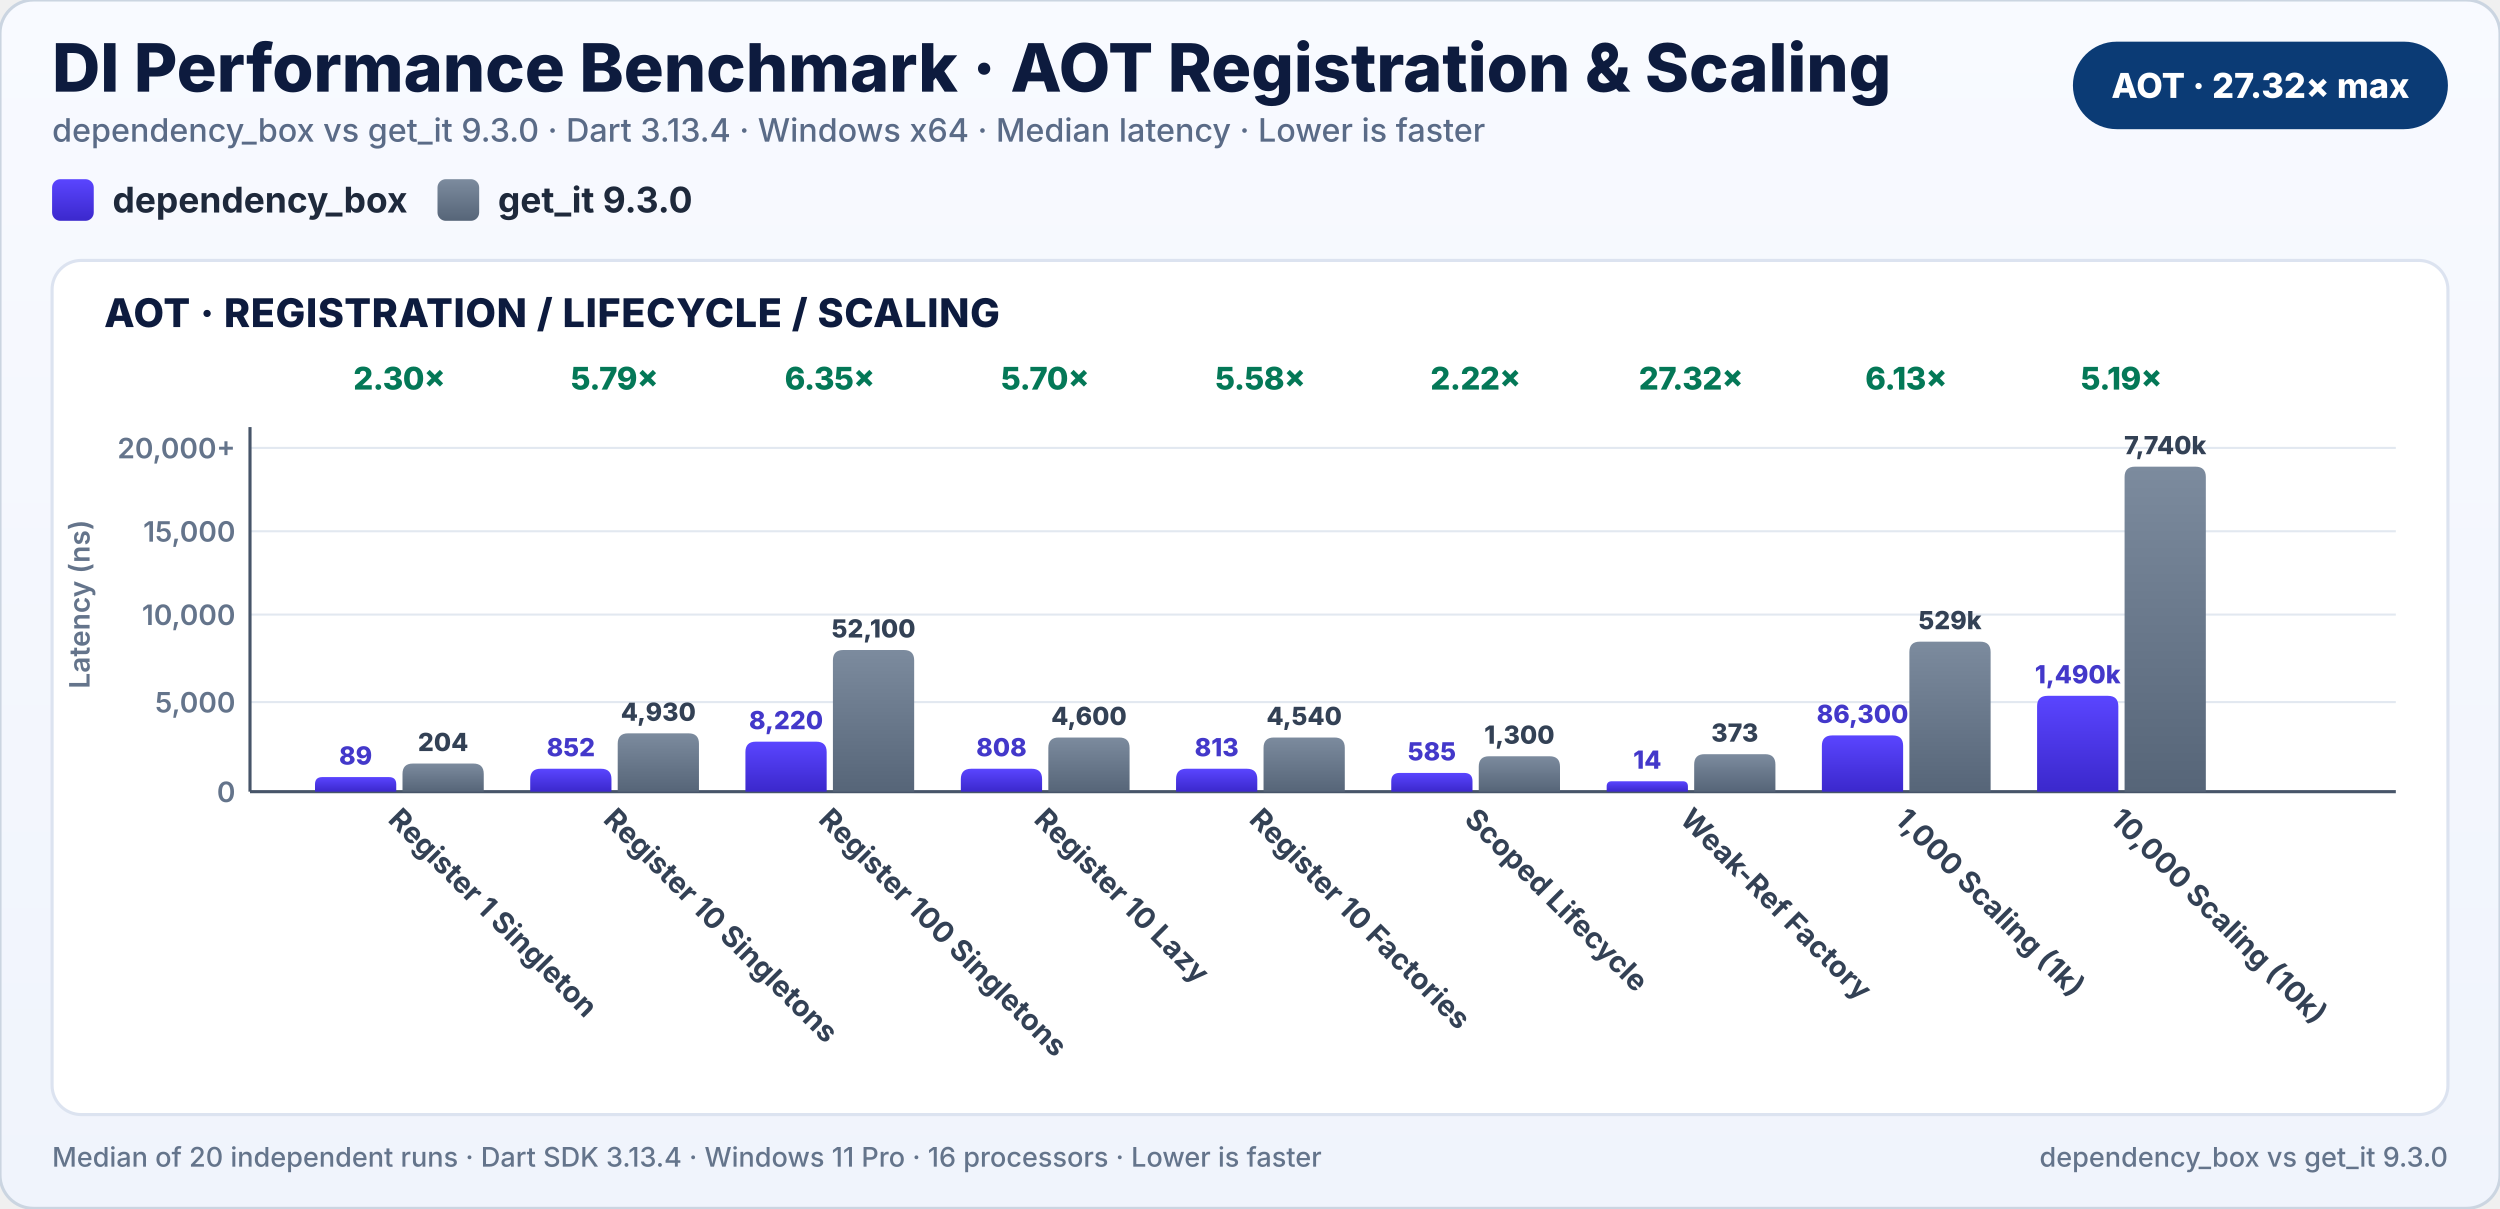
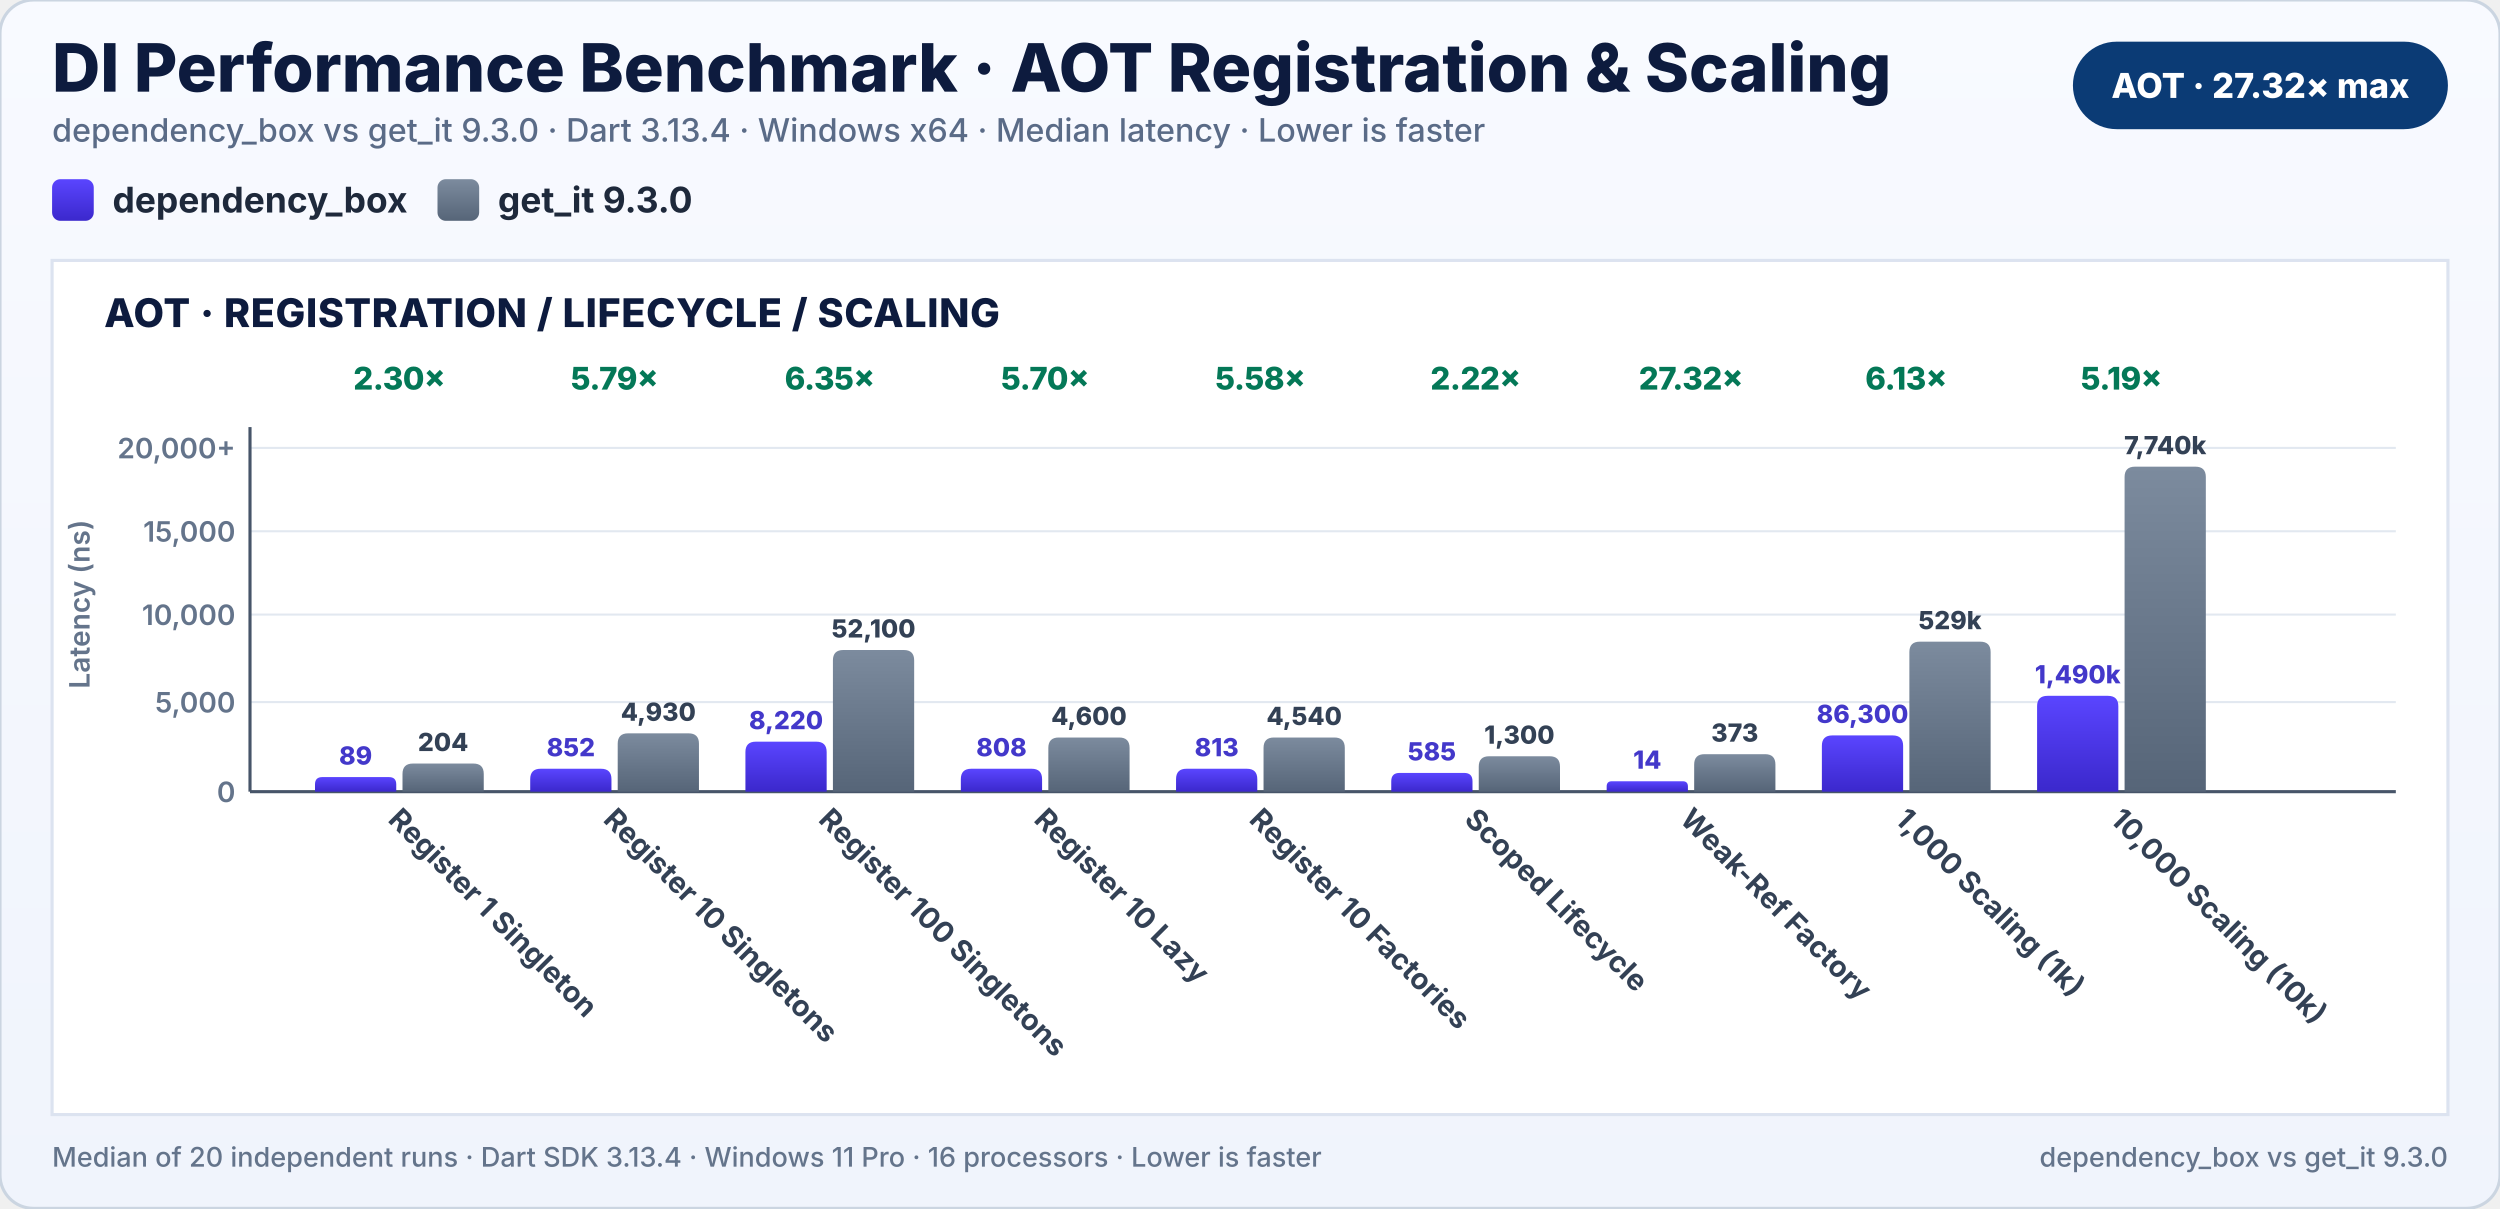
- <svg xmlns="http://www.w3.org/2000/svg" viewBox="0 0 1200 580" width="100%" height="100%" font-family="Inter, -apple-system, BlinkMacSystemFont, 'Segoe UI', Roboto, sans-serif">
+ <svg xmlns="http://www.w3.org/2000/svg" viewBox="0 0 1200 580" font-family="Inter, -apple-system, BlinkMacSystemFont, 'Segoe UI', Roboto, sans-serif">
  <defs>
    <linearGradient id="bgGrad" x1="0" y1="0" x2="0" y2="1">
      <stop offset="0%" stop-color="#f8faff" />
      <stop offset="100%" stop-color="#f0f4fc" />
    </linearGradient>
    <linearGradient id="purpleBar" x1="0" y1="0" x2="0" y2="1">
      <stop offset="0%" stop-color="#5a45ff" />
      <stop offset="100%" stop-color="#3b28cc" />
    </linearGradient>
    <linearGradient id="greyBar" x1="0" y1="0" x2="0" y2="1">
      <stop offset="0%" stop-color="#7c8b9e" />
      <stop offset="100%" stop-color="#566578" />
    </linearGradient>
-     <style>
-       .title { font-size: 32px; font-weight: 800; fill: #0d1b3e; }
-       .subtitle { font-size: 15.5px; fill: #5a6b87; font-weight: 500; }
-       .legend-text { font-size: 17px; font-weight: 700; fill: #1e293b; }
-       .panel { fill: #ffffff; stroke: #dce3f0; stroke-width: 1.5; rx: 14; }
-       .panel-title { font-size: 19px; font-weight: 800; fill: #0d1b3e; letter-spacing: 0.3px; }
-       .axis-label { font-size: 13.5px; fill: #64748b; font-weight: 600; }
-       .grid-line { stroke: #e2e8f0; stroke-width: 1; }
-       .axis-line { stroke: #475569; stroke-width: 1.5; }
-       .speedup-text { font-size: 15px; font-weight: 800; fill: #047857; text-anchor: middle; letter-spacing: -0.2px; }
-       /* Numbers above bars decreased by 10% from 13.5px to 12px */
-       .val-purple { font-size: 12px; font-weight: 800; fill: #4338ca; text-anchor: middle; }
-       .val-grey { font-size: 12px; font-weight: 800; fill: #334155; text-anchor: middle; }
-       .cat-label { font-size: 14px; font-weight: 700; fill: #334155; text-anchor: start; }
-       .card { fill: #f4f7fd; stroke: #dce3f0; stroke-width: 1.5; rx: 14; }
-       .card-title { font-size: 16px; font-weight: 800; fill: #0d1b3e; }
-       .card-sub { font-size: 13px; fill: #475569; font-weight: 500; }
-       .big-metric-jit { font-size: 34px; font-weight: 800; fill: #4f39f6; }
-       .big-metric-aot { font-size: 34px; font-weight: 800; fill: #0353a4; }
-       .mid-metric { font-size: 20px; font-weight: 800; }
-       .footer { font-size: 13px; fill: #64748b; font-weight: 500; }
-     </style>
+     <style>.legend-text{font-size:17px;font-weight:700;fill:#1e293b}.axis-label{font-size:13.5px;fill:#64748b;font-weight:600}.grid-line{stroke:#e2e8f0;stroke-width:1}.speedup-text{font-size:15px;font-weight:800;fill:#047857;text-anchor:middle;letter-spacing:-.2px}.val-grey,.val-purple{font-size:12px;font-weight:800;text-anchor:middle}.val-purple{fill:#4338ca}.cat-label,.val-grey{fill:#334155}.cat-label{font-size:14px;font-weight:700;text-anchor:start}.footer{font-size:13px;fill:#64748b;font-weight:500}</style>
  </defs>
  <rect width="1200" height="580" rx="16" fill="url(#bgGrad)" stroke="#cbd5e1" stroke-width="1.5" />
-   <text x="25" y="44" class="title">DI Performance Benchmark · AOT Registration &amp; Scaling</text>
-   <text x="25" y="68" class="subtitle">dependency_box vs get_it 9.3.0  ·  Dart 3.13.4  ·  Windows x64  ·  Median latency  ·  Lower is faster</text>
+   <text x="25" y="44" style="font-size:32px;font-weight:800;fill:#0d1b3e">DI Performance Benchmark · AOT Registration &amp; Scaling</text>
+   <text x="25" y="68" style="font-size:15.5px;fill:#5a6b87;font-weight:500">dependency_box vs get_it 9.3.0  ·  Dart 3.13.4  ·  Windows x64  ·  Median latency  ·  Lower is faster</text>
  <rect x="995" y="20" width="180" height="42" rx="21" fill="#0b3b75" />
-   <text x="1085" y="47" fill="#ffffff" font-size="16.5" font-weight="800" text-anchor="middle">AOT · 27.32× max</text>
+   <text x="1085" y="47" fill="#fff" font-size="16.5" font-weight="800" text-anchor="middle">AOT · 27.32× max</text>
  <rect x="25" y="86" width="20" height="20" rx="4" fill="url(#purpleBar)" />
  <text x="54" y="102" class="legend-text">dependency_box</text>
  <rect x="210" y="86" width="20" height="20" rx="4" fill="url(#greyBar)" />
  <text x="239" y="102" class="legend-text">get_it 9.3.0</text>
-   <g transform="translate(25, 125)">
-     <rect width="1150" height="410" class="panel" />
-     <text x="25" y="32" class="panel-title">AOT · REGISTRATION / LIFECYCLE / SCALING</text>
-     <text x="166.7" y="62" class="speedup-text">2.30×</text>
-     <text x="270.0" y="62" class="speedup-text">5.79×</text>
-     <text x="373.3" y="62" class="speedup-text">6.35×</text>
-     <text x="476.7" y="62" class="speedup-text">5.70×</text>
-     <text x="580.0" y="62" class="speedup-text">5.58×</text>
-     <text x="683.3" y="62" class="speedup-text">2.22×</text>
-     <text x="786.7" y="62" class="speedup-text">27.32×</text>
-     <text x="890.0" y="62" class="speedup-text">6.13×</text>
-     <text x="993.3" y="62" class="speedup-text">5.19×</text>
-     <text x="-165" y="18" transform="rotate(-90)" class="axis-label" text-anchor="middle">Latency (ns)</text>
-     <text x="88" y="95" class="axis-label" text-anchor="end">20,000+</text>
-     <line x1="95" y1="90" x2="1125" y2="90" class="grid-line" />
-     <text x="88" y="135" class="axis-label" text-anchor="end">15,000</text>
-     <line x1="95" y1="130" x2="1125" y2="130" class="grid-line" />
-     <text x="88" y="175" class="axis-label" text-anchor="end">10,000</text>
-     <line x1="95" y1="170" x2="1125" y2="170" class="grid-line" />
-     <text x="88" y="217" class="axis-label" text-anchor="end">5,000</text>
-     <line x1="95" y1="212" x2="1125" y2="212" class="grid-line" />
-     <text x="88" y="260" class="axis-label" text-anchor="end">0</text>
-     <line x1="95" y1="80" x2="95" y2="255" class="axis-line" />
-     <line x1="95" y1="255" x2="1125" y2="255" class="axis-line" />
-     <path d="M 126.2,255 V 251.5 Q 126.2,248.0 129.7,248.0 H 161.7 Q 165.2,248.0 165.2,251.5 V 255 Z" fill="url(#purpleBar)" />
-     <text x="145.7" y="242.0" class="val-purple">89</text>
-     <path d="M 168.2,255 V 246.5 Q 168.2,241.5 173.2,241.5 H 202.2 Q 207.2,241.5 207.2,246.5 V 255 Z" fill="url(#greyBar)" />
-     <text x="187.7" y="235.5" class="val-grey">204</text>
-     <text x="160.7" y="269" transform="rotate(45 160.7,269)" class="cat-label">Register 1 Singleton</text>
-     <path d="M 229.5,255 V 249.0 Q 229.5,244.0 234.5,244.0 H 263.5 Q 268.5,244.0 268.5,249.0 V 255 Z" fill="url(#purpleBar)" />
-     <text x="249.0" y="238.0" class="val-purple">852</text>
-     <path d="M 271.5,255 V 232.0 Q 271.5,227.0 276.5,227.0 H 305.5 Q 310.5,227.0 310.5,232.0 V 255 Z" fill="url(#greyBar)" />
-     <text x="291.0" y="221.0" class="val-grey">4,930</text>
-     <text x="264.0" y="269" transform="rotate(45 264.0,269)" class="cat-label">Register 10 Singletons</text>
-     <path d="M 332.8,255 V 236.0 Q 332.8,231.0 337.8,231.0 H 366.8 Q 371.8,231.0 371.8,236.0 V 255 Z" fill="url(#purpleBar)" />
-     <text x="352.3" y="225.0" class="val-purple">8,220</text>
-     <path d="M 374.8,255 V 192.0 Q 374.8,187.0 379.8,187.0 H 408.8 Q 413.8,187.0 413.8,192.0 V 255 Z" fill="url(#greyBar)" />
-     <text x="394.3" y="181.0" class="val-grey">52,100</text>
-     <text x="367.3" y="269" transform="rotate(45 367.3,269)" class="cat-label">Register 100 Singletons</text>
-     <path d="M 436.2,255 V 249.0 Q 436.2,244.0 441.2,244.0 H 470.2 Q 475.2,244.0 475.2,249.0 V 255 Z" fill="url(#purpleBar)" />
-     <text x="455.7" y="238.0" class="val-purple">808</text>
-     <path d="M 478.2,255 V 234.0 Q 478.2,229.0 483.2,229.0 H 512.2 Q 517.2,229.0 517.2,234.0 V 255 Z" fill="url(#greyBar)" />
-     <text x="497.7" y="223.0" class="val-grey">4,600</text>
-     <text x="470.7" y="269" transform="rotate(45 470.7,269)" class="cat-label">Register 10 Lazy</text>
-     <path d="M 539.5,255 V 249.0 Q 539.5,244.0 544.5,244.0 H 573.5 Q 578.5,244.0 578.5,249.0 V 255 Z" fill="url(#purpleBar)" />
-     <text x="559.0" y="238.0" class="val-purple">813</text>
-     <path d="M 581.5,255 V 234.0 Q 581.5,229.0 586.5,229.0 H 615.5 Q 620.5,229.0 620.5,234.0 V 255 Z" fill="url(#greyBar)" />
-     <text x="601.0" y="223.0" class="val-grey">4,540</text>
-     <text x="574.0" y="269" transform="rotate(45 574.0,269)" class="cat-label">Register 10 Factories</text>
-     <path d="M 642.8,255 V 250.0 Q 642.8,246.0 646.8,246.0 H 677.8 Q 681.8,246.0 681.8,250.0 V 255 Z" fill="url(#purpleBar)" />
-     <text x="662.3" y="240.0" class="val-purple">585</text>
-     <path d="M 684.8,255 V 243.0 Q 684.8,238.0 689.8,238.0 H 718.8 Q 723.8,238.0 723.8,243.0 V 255 Z" fill="url(#greyBar)" />
-     <text x="704.3" y="232.0" class="val-grey">1,300</text>
-     <text x="677.3" y="269" transform="rotate(45 677.3,269)" class="cat-label">Scoped Lifecycle</text>
-     <path d="M 746.2,255 V 252.5 Q 746.2,250.0 748.7,250.0 H 782.7 Q 785.2,250.0 785.2,252.5 V 255 Z" fill="url(#purpleBar)" />
-     <text x="765.7" y="244.0" class="val-purple">14</text>
-     <path d="M 788.2,255 V 242.0 Q 788.2,237.0 793.2,237.0 H 822.2 Q 827.2,237.0 827.2,242.0 V 255 Z" fill="url(#greyBar)" />
-     <text x="807.7" y="231.0" class="val-grey">373</text>
-     <text x="780.7" y="269" transform="rotate(45 780.7,269)" class="cat-label">Weak-Ref Factory</text>
-     <path d="M 849.5,255 V 233.0 Q 849.5,228.0 854.5,228.0 H 883.5 Q 888.5,228.0 888.5,233.0 V 255 Z" fill="url(#purpleBar)" />
-     <text x="869.0" y="222.0" class="val-purple">86,300</text>
-     <path d="M 891.5,255 V 188.0 Q 891.5,183.0 896.5,183.0 H 925.5 Q 930.5,183.0 930.5,188.0 V 255 Z" fill="url(#greyBar)" />
-     <text x="911.0" y="177.0" class="val-grey">529k</text>
-     <text x="884.0" y="269" transform="rotate(45 884.0,269)" class="cat-label">1,000 Scaling (1k)</text>
-     <path d="M 952.8,255 V 214.0 Q 952.8,209.0 957.8,209.0 H 986.8 Q 991.8,209.0 991.8,214.0 V 255 Z" fill="url(#purpleBar)" />
-     <text x="972.3" y="203.0" class="val-purple">1,490k</text>
-     <path d="M 994.8,255 V 104.0 Q 994.8,99.0 999.8,99.0 H 1028.8 Q 1033.8,99.0 1033.8,104.0 V 255 Z" fill="url(#greyBar)" />
-     <text x="1014.3" y="93.0" class="val-grey">7,740k</text>
-     <text x="987.3" y="269" transform="rotate(45 987.3,269)" class="cat-label">10,000 Scaling (10k)</text>
-   </g>
+   <path style="fill:#fff;stroke:#dce3f0;stroke-width:1.5;rx:14" d="M0 0h1150v410H0z" transform="translate(25 125)" />
+   <text x="25" y="32" style="font-size:19px;font-weight:800;fill:#0d1b3e;letter-spacing:.3px" transform="translate(25 125)">AOT · REGISTRATION / LIFECYCLE / SCALING</text>
+   <text x="166.7" y="62" class="speedup-text" transform="translate(25 125)">2.30×</text>
+   <text x="270" y="62" class="speedup-text" transform="translate(25 125)">5.79×</text>
+   <text x="373.3" y="62" class="speedup-text" transform="translate(25 125)">6.35×</text>
+   <text x="476.7" y="62" class="speedup-text" transform="translate(25 125)">5.70×</text>
+   <text x="580" y="62" class="speedup-text" transform="translate(25 125)">5.58×</text>
+   <text x="683.3" y="62" class="speedup-text" transform="translate(25 125)">2.22×</text>
+   <text x="786.7" y="62" class="speedup-text" transform="translate(25 125)">27.32×</text>
+   <text x="890" y="62" class="speedup-text" transform="translate(25 125)">6.13×</text>
+   <text x="993.3" y="62" class="speedup-text" transform="translate(25 125)">5.19×</text>
+   <text x="-165" y="18" transform="rotate(-90 75 50)" class="axis-label" text-anchor="middle">Latency (ns)</text>
+   <text x="88" y="95" class="axis-label" text-anchor="end" transform="translate(25 125)">20,000+</text>
+   <path class="grid-line" d="M120 215h1030" />
+   <text x="88" y="135" class="axis-label" text-anchor="end" transform="translate(25 125)">15,000</text>
+   <path class="grid-line" d="M120 255h1030" />
+   <text x="88" y="175" class="axis-label" text-anchor="end" transform="translate(25 125)">10,000</text>
+   <path class="grid-line" d="M120 295h1030" />
+   <text x="88" y="217" class="axis-label" text-anchor="end" transform="translate(25 125)">5,000</text>
+   <path class="grid-line" d="M120 337h1030" />
+   <text x="88" y="260" class="axis-label" text-anchor="end" transform="translate(25 125)">0</text>
+   <path d="M95 80v175m0 0h1030" transform="translate(25 125)" style="stroke:#475569;stroke-width:1.5" />
+   <path d="M126.2 255v-3.5q0-3.5 3.5-3.5h32q3.5 0 3.5 3.5v3.5Z" fill="url(#purpleBar)" transform="translate(25 125)" />
+   <text x="145.7" y="242" class="val-purple" transform="translate(25 125)">89</text>
+   <path d="M168.2 255v-8.5q0-5 5-5h29q5 0 5 5v8.5Z" fill="url(#greyBar)" transform="translate(25 125)" />
+   <text x="187.7" y="235.5" class="val-grey" transform="translate(25 125)">204</text>
+   <text x="160.7" y="269" transform="rotate(45 22.312 361.678)" class="cat-label">Register 1 Singleton</text>
+   <path d="M229.5 255v-6q0-5 5-5h29q5 0 5 5v6Z" fill="url(#purpleBar)" transform="translate(25 125)" />
+   <text x="249" y="238" class="val-purple" transform="translate(25 125)">852</text>
+   <path d="M271.5 255v-23q0-5 5-5h29q5 0 5 5v23Z" fill="url(#greyBar)" transform="translate(25 125)" />
+   <text x="291" y="221" class="val-grey" transform="translate(25 125)">4,930</text>
+   <text x="264" y="269" transform="rotate(45 125.612 361.678)" class="cat-label">Register 10 Singletons</text>
+   <path d="M332.8 255v-19q0-5 5-5h29q5 0 5 5v19Z" fill="url(#purpleBar)" transform="translate(25 125)" />
+   <text x="352.3" y="225" class="val-purple" transform="translate(25 125)">8,220</text>
+   <path d="M374.8 255v-63q0-5 5-5h29q5 0 5 5v63Z" fill="url(#greyBar)" transform="translate(25 125)" />
+   <text x="394.3" y="181" class="val-grey" transform="translate(25 125)">52,100</text>
+   <text x="367.3" y="269" transform="rotate(45 228.912 361.678)" class="cat-label">Register 100 Singletons</text>
+   <path d="M436.2 255v-6q0-5 5-5h29q5 0 5 5v6Z" fill="url(#purpleBar)" transform="translate(25 125)" />
+   <text x="455.7" y="238" class="val-purple" transform="translate(25 125)">808</text>
+   <path d="M478.2 255v-21q0-5 5-5h29q5 0 5 5v21Z" fill="url(#greyBar)" transform="translate(25 125)" />
+   <text x="497.7" y="223" class="val-grey" transform="translate(25 125)">4,600</text>
+   <text x="470.7" y="269" transform="rotate(45 332.312 361.678)" class="cat-label">Register 10 Lazy</text>
+   <path d="M539.5 255v-6q0-5 5-5h29q5 0 5 5v6Z" fill="url(#purpleBar)" transform="translate(25 125)" />
+   <text x="559" y="238" class="val-purple" transform="translate(25 125)">813</text>
+   <path d="M581.5 255v-21q0-5 5-5h29q5 0 5 5v21Z" fill="url(#greyBar)" transform="translate(25 125)" />
+   <text x="601" y="223" class="val-grey" transform="translate(25 125)">4,540</text>
+   <text x="574" y="269" transform="rotate(45 435.612 361.678)" class="cat-label">Register 10 Factories</text>
+   <path d="M642.8 255v-5q0-4 4-4h31q4 0 4 4v5Z" fill="url(#purpleBar)" transform="translate(25 125)" />
+   <text x="662.3" y="240" class="val-purple" transform="translate(25 125)">585</text>
+   <path d="M684.8 255v-12q0-5 5-5h29q5 0 5 5v12Z" fill="url(#greyBar)" transform="translate(25 125)" />
+   <text x="704.3" y="232" class="val-grey" transform="translate(25 125)">1,300</text>
+   <text x="677.3" y="269" transform="rotate(45 538.912 361.678)" class="cat-label">Scoped Lifecycle</text>
+   <path d="M746.2 255v-2.5q0-2.5 2.5-2.5h34q2.5 0 2.5 2.5v2.5Z" fill="url(#purpleBar)" transform="translate(25 125)" />
+   <text x="765.7" y="244" class="val-purple" transform="translate(25 125)">14</text>
+   <path d="M788.2 255v-13q0-5 5-5h29q5 0 5 5v13Z" fill="url(#greyBar)" transform="translate(25 125)" />
+   <text x="807.7" y="231" class="val-grey" transform="translate(25 125)">373</text>
+   <text x="780.7" y="269" transform="rotate(45 642.312 361.678)" class="cat-label">Weak-Ref Factory</text>
+   <path d="M849.5 255v-22q0-5 5-5h29q5 0 5 5v22Z" fill="url(#purpleBar)" transform="translate(25 125)" />
+   <text x="869" y="222" class="val-purple" transform="translate(25 125)">86,300</text>
+   <path d="M891.5 255v-67q0-5 5-5h29q5 0 5 5v67Z" fill="url(#greyBar)" transform="translate(25 125)" />
+   <text x="911" y="177" class="val-grey" transform="translate(25 125)">529k</text>
+   <text x="884" y="269" transform="rotate(45 745.612 361.678)" class="cat-label">1,000 Scaling (1k)</text>
+   <path d="M952.8 255v-41q0-5 5-5h29q5 0 5 5v41Z" fill="url(#purpleBar)" transform="translate(25 125)" />
+   <text x="972.3" y="203" class="val-purple" transform="translate(25 125)">1,490k</text>
+   <path d="M994.8 255V104q0-5 5-5h29q5 0 5 5v151Z" fill="url(#greyBar)" transform="translate(25 125)" />
+   <text x="1014.3" y="93" class="val-grey" transform="translate(25 125)">7,740k</text>
+   <text x="987.3" y="269" transform="rotate(45 848.912 361.678)" class="cat-label">10,000 Scaling (10k)</text>
  <text x="25" y="560" class="footer">Median of 20 independent runs  ·  Dart SDK 3.13.4  ·  Windows 11 Pro  ·  16 processors  ·  Lower is faster</text>
  <text x="1175" y="560" class="footer" text-anchor="end">dependency_box vs get_it 9.3.0</text>
</svg>
